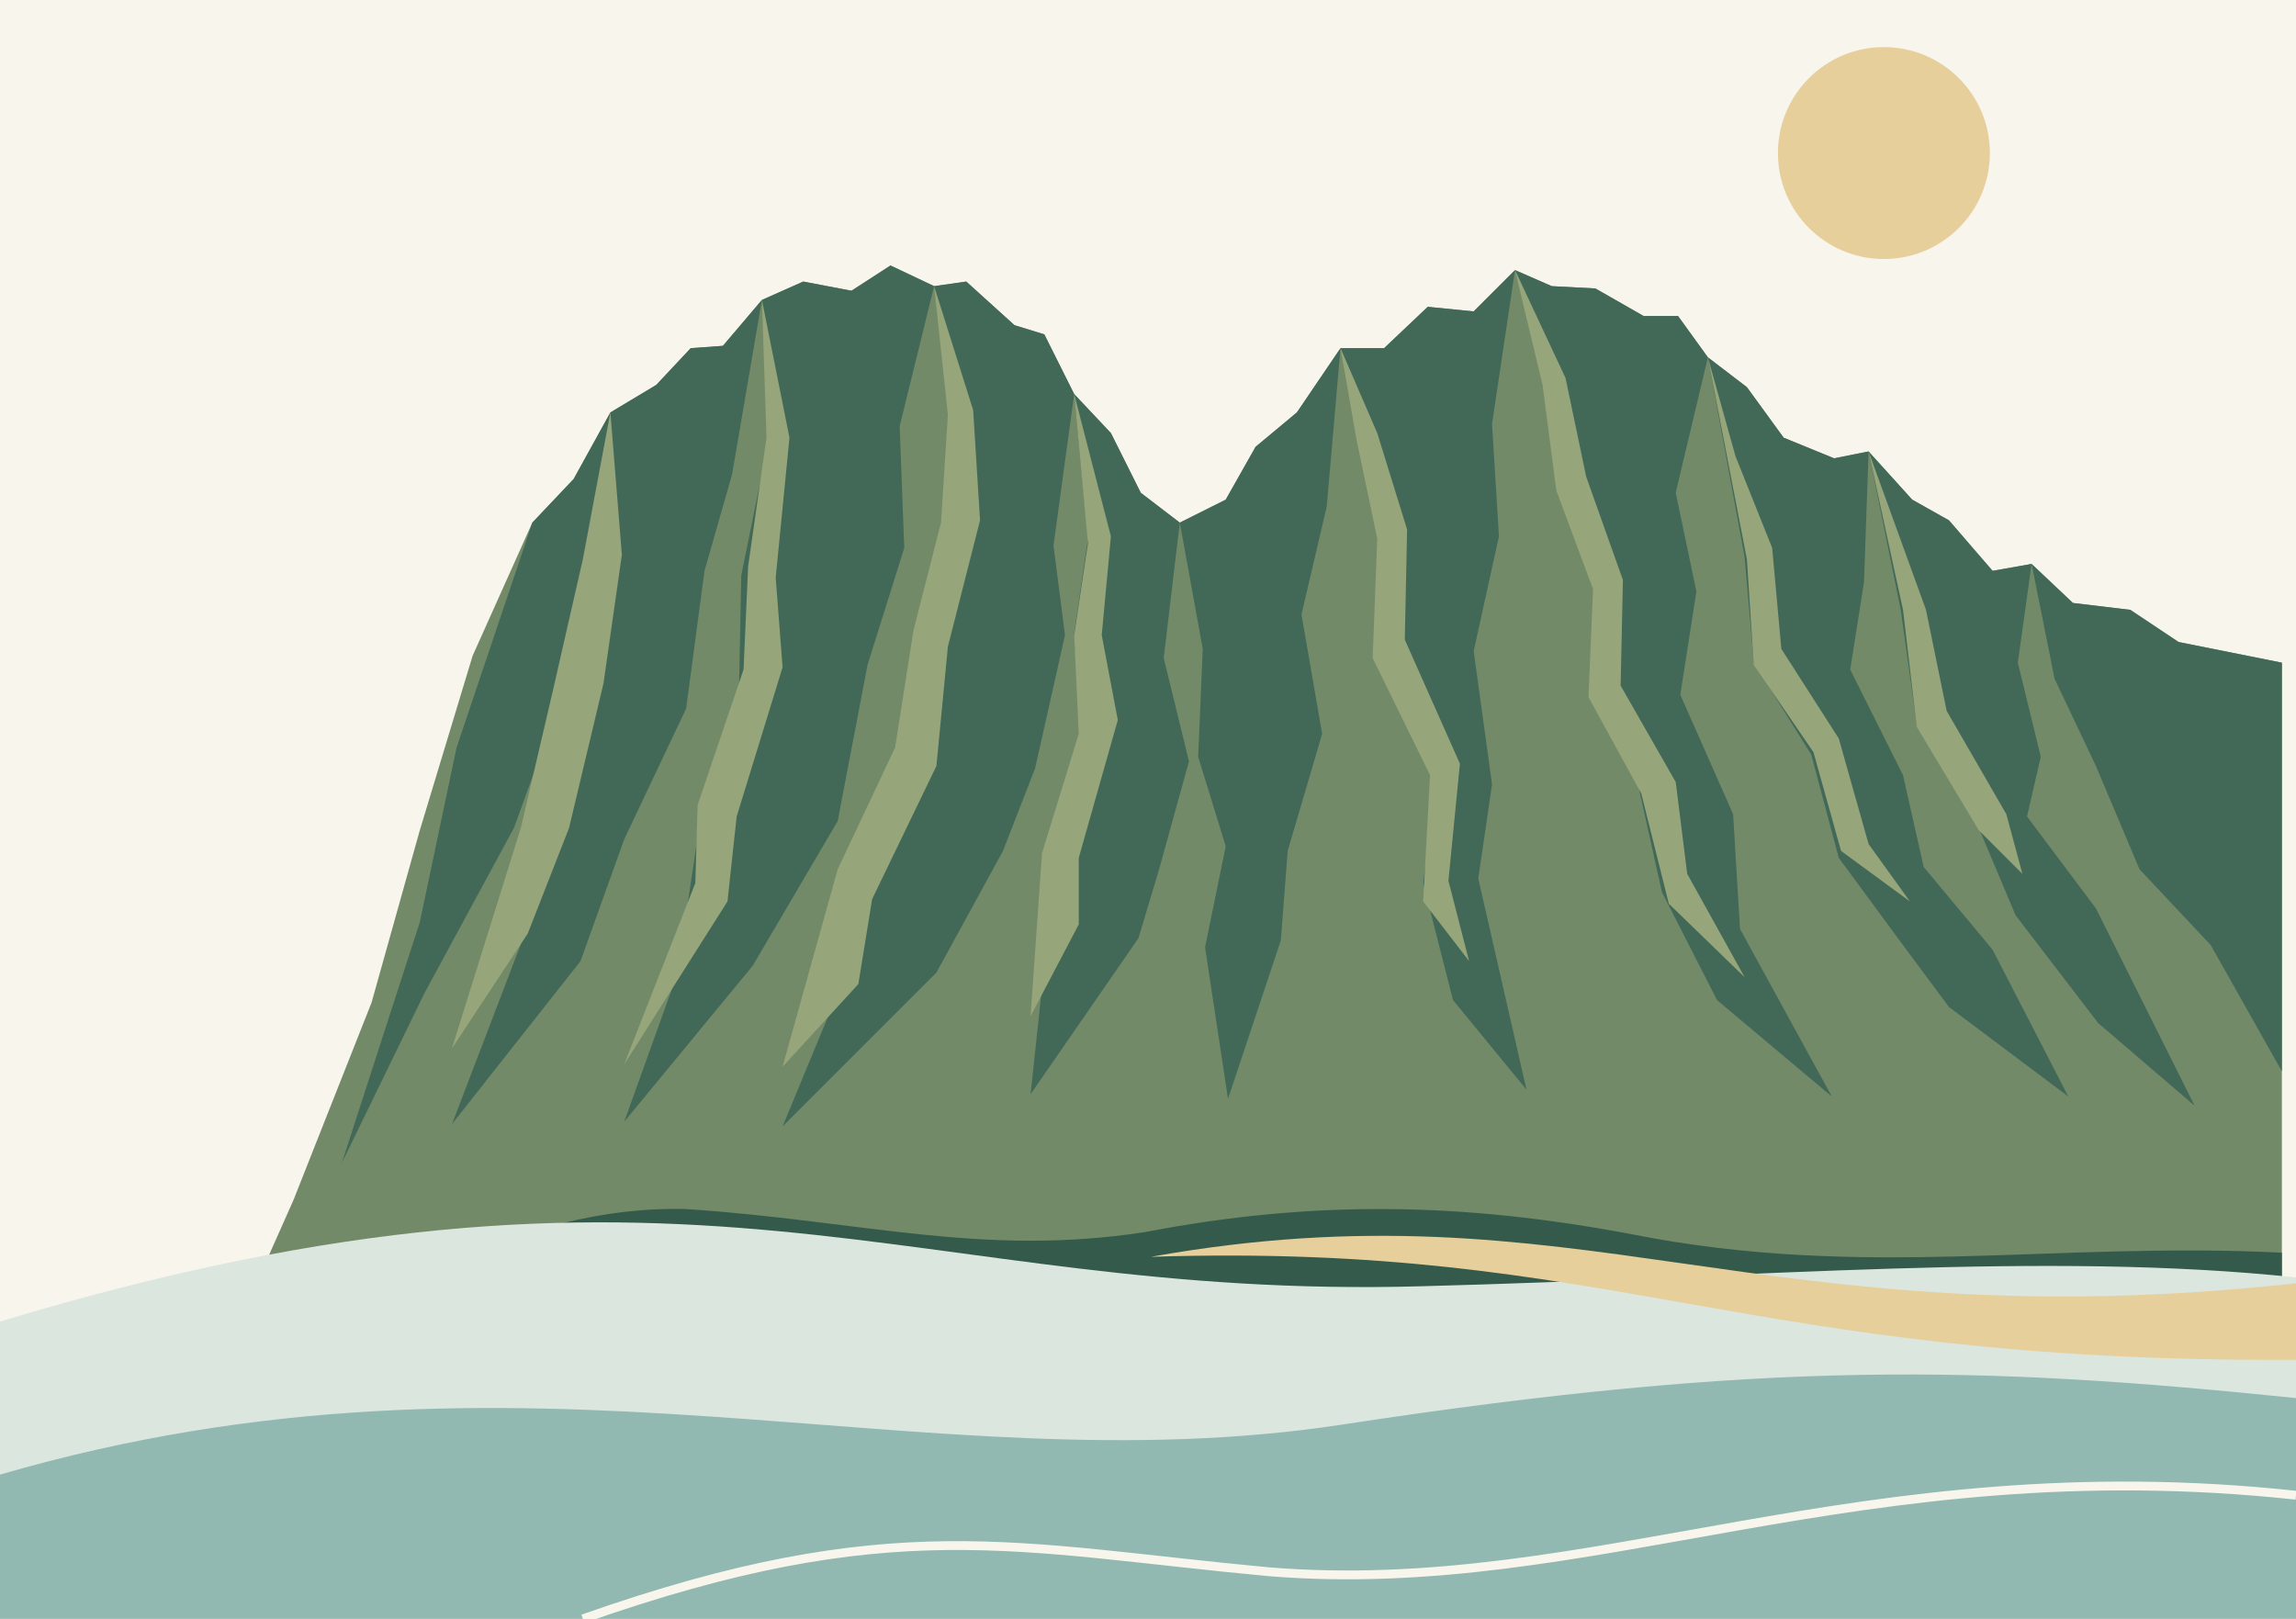
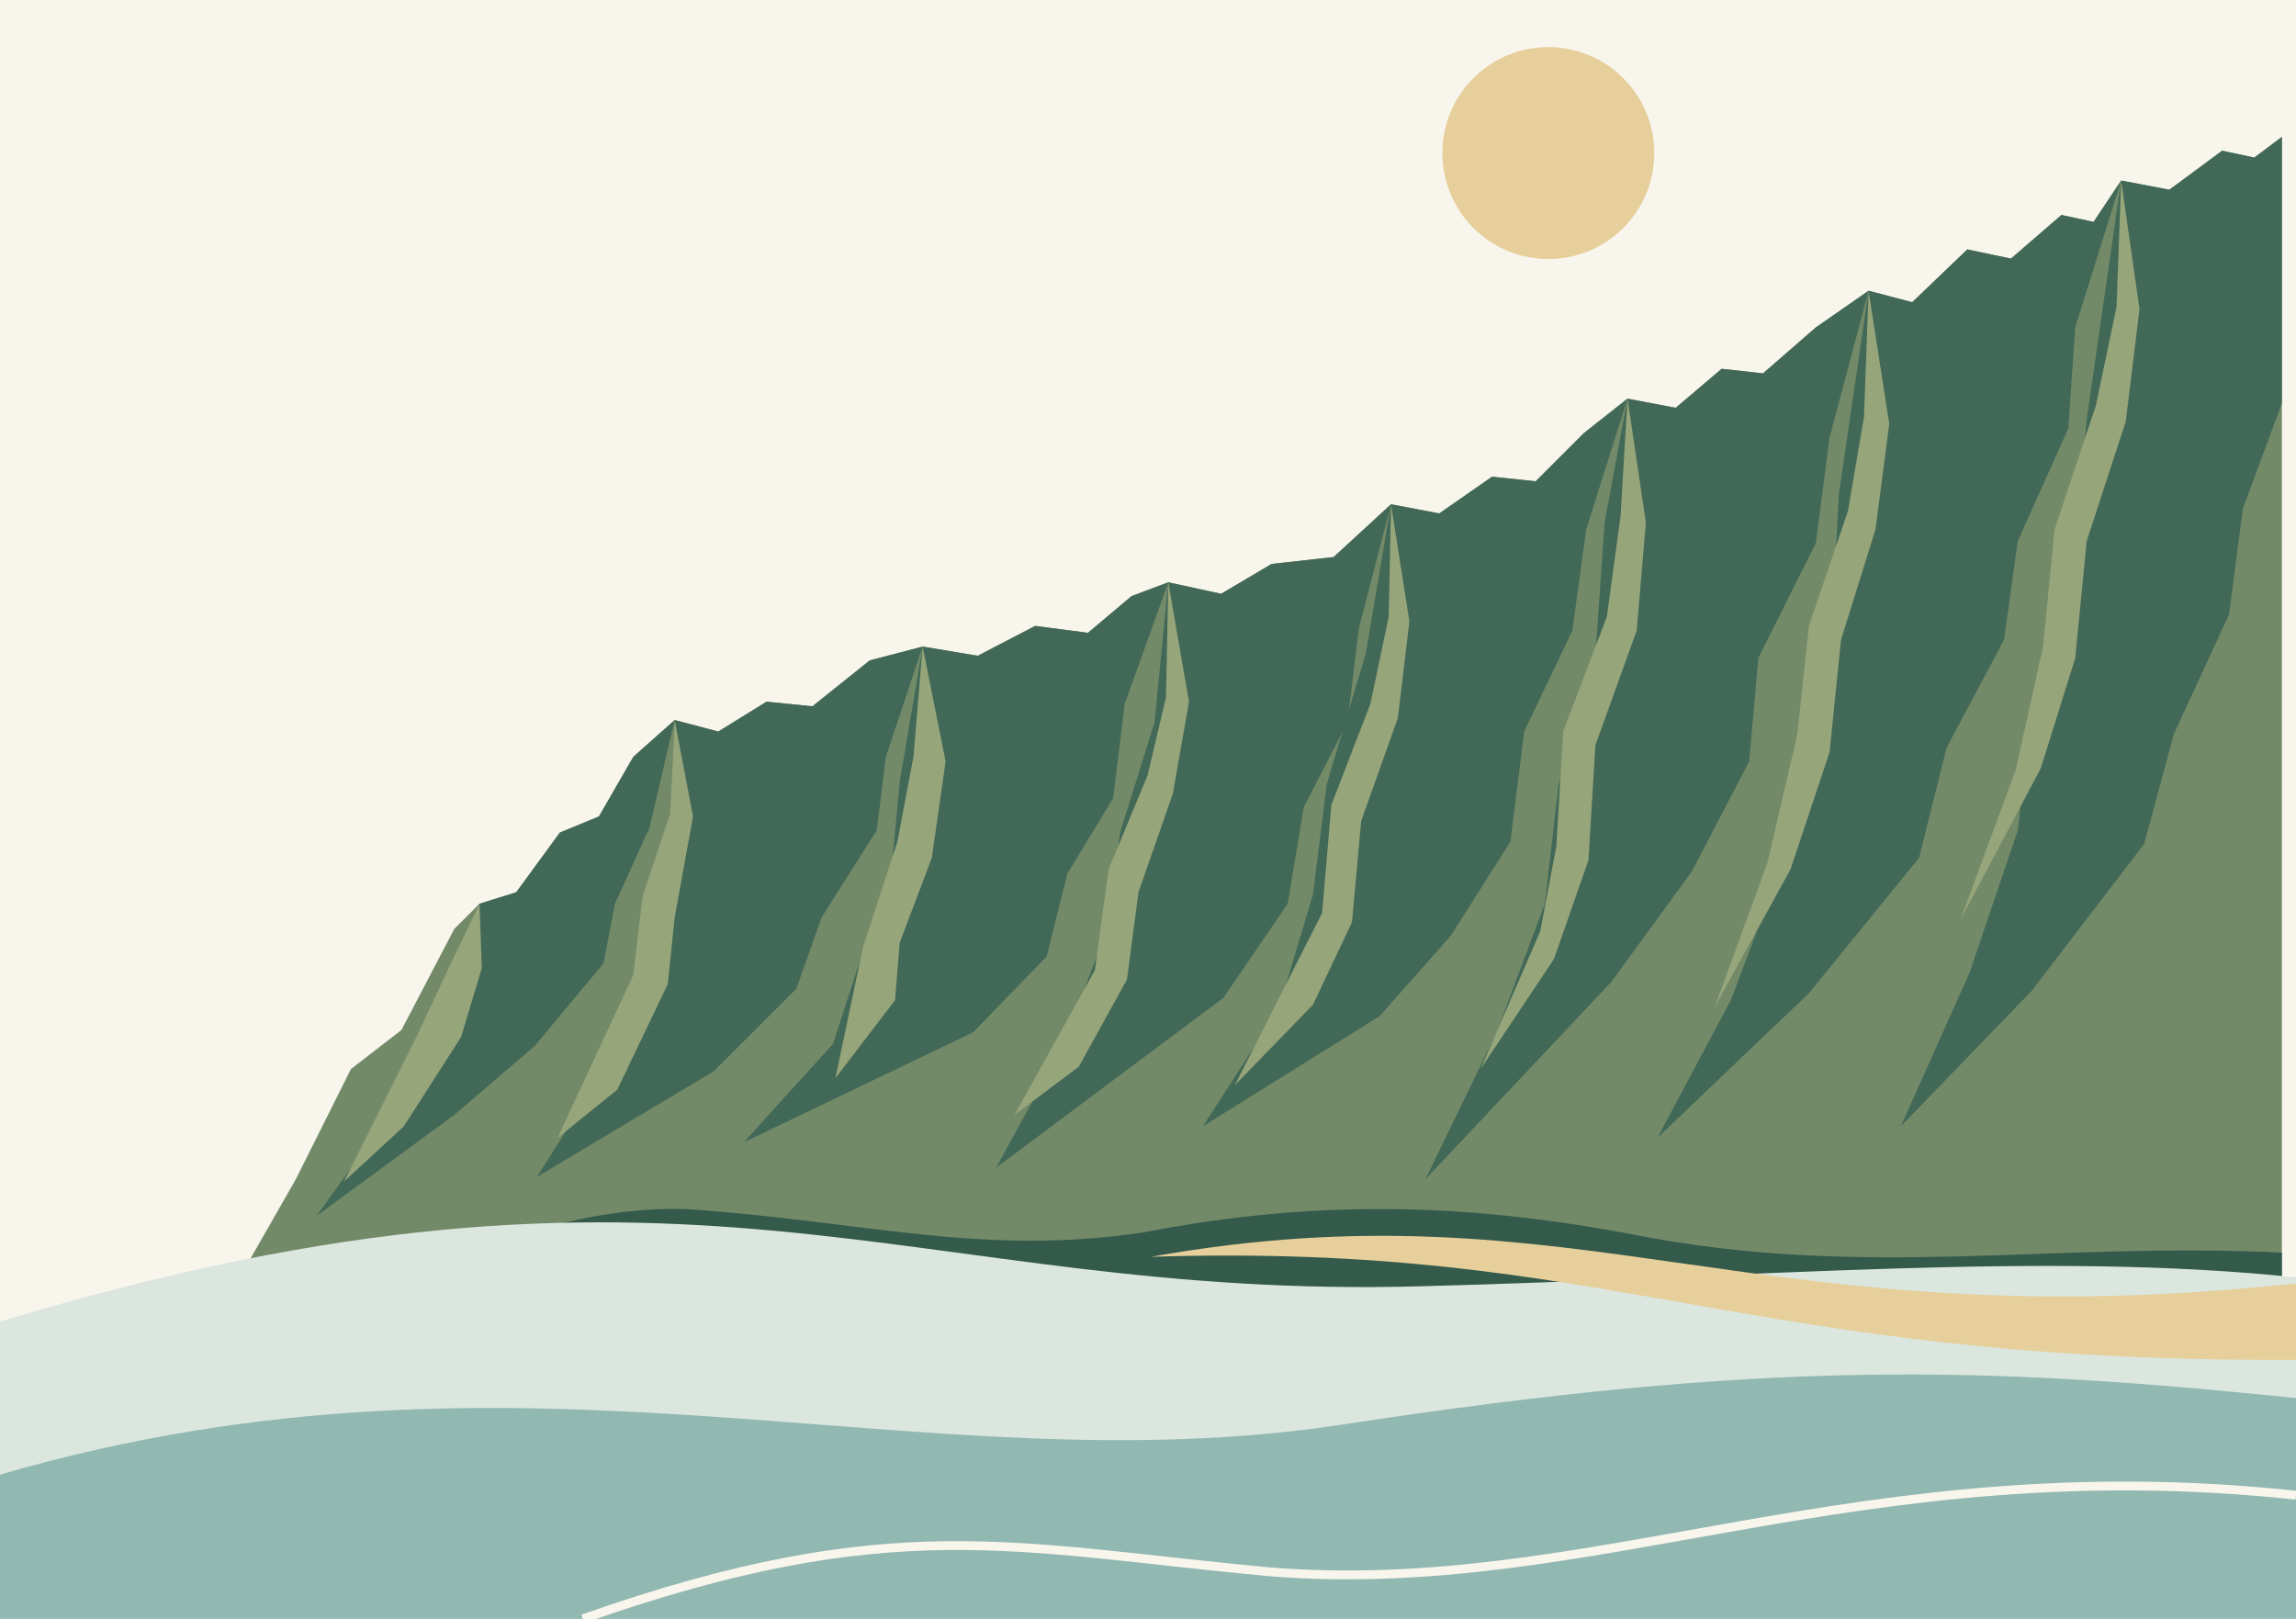
<svg xmlns="http://www.w3.org/2000/svg" width="780" height="550" viewBox="0 1050 780 550" fill="none">
  <rect width="780" height="1600" fill="#f8f5ed" />
-   <circle cx="640" cy="1102" r="36" fill="#e6cf9b" />
+   <circle cx="526" cy="1102" r="36" fill="#e6cf9b" />
  <g transform="matrix(.78 0 0 .78 -660 914)">
    <g id="pali-cliffs">
-       <path d="M938 778L974 697 1008 611 1029 536 1052 460 1078 402 1096 383 1112 354 1132 342 1147 326 1161 325 1178 305 1196 297 1217 301 1234 290 1253 299 1267 297 1288 316 1301 320 1314 346 1330 363 1343 389 1360 402 1380 392 1393 369 1411 354 1430 326 1449 326 1468 308 1488 310 1506 292 1522 299 1541 300 1562 312 1577 312 1590 330 1607 343 1623 365 1645 374 1660 371 1679 392 1695 401 1714 423 1731 420 1749 437 1774 440 1795 454 1840 463V798Z" fill="#738a69" />
+       <path d="M923 779L975 688 999 640 1021 623 1044 579 1055 568 1071 563 1090 537 1107 530 1122 504 1140 488 1159 493 1180 480 1200 482 1225 462 1248 456 1272 460 1297 447 1320 450 1339 434 1355 428 1378 433 1400 420 1427 417 1452 394 1473 398 1496 382 1515 384 1536 363 1555 348 1576 352 1596 335 1614 337 1637 317 1660 301 1679 306 1703 283 1722 287 1744 268 1758 271 1770 253 1791 257 1814 240 1828 243 1840 234V798Z" fill="#738a69" />
      <g fill="#426957">
-         <path d="M1078 402L1096 383 1112 354 1104 420 1091 477 1070 535 1031 607 995 681 1029 576 1045 500Z" />
-         <path d="M1112 354L1132 342 1147 326 1161 325 1178 305 1165 381 1153 423 1145 483 1118 540 1099 593 1043 664 1074 583 1089 527 1098 476 1107 424Z" />
-         <path d="M1178 305L1196 297 1217 301 1234 290 1253 299 1238 360 1240 413 1224 464 1211 532 1174 595 1118 663 1141 599 1150 539 1168 475 1169 425 1181 366Z" />
-         <path d="M1253 299L1267 297 1288 316 1301 320 1314 346 1305 412 1310 451 1297 509 1283 545 1254 598 1187 665 1211 607 1220 558 1238 502 1244 451 1259 405 1261 354Z" />
-         <path d="M1314 346L1330 363 1343 389 1360 402 1353 461 1364 506 1351 553 1342 583 1295 651 1301 595 1300 548 1317 497 1314 450 1320 409Z" />
-         <path d="M1360 402L1380 392 1393 369 1411 354 1430 326 1424 395 1413 442 1422 494 1407 545 1404 584 1381 653 1371 587 1380 543 1368 504 1370 457Z" />
-         <path d="M1430 326L1449 326 1468 308 1488 310 1506 292 1496 359 1499 408 1488 458 1496 516 1490 557 1511 649 1479 610 1466 559 1472 512 1450 460 1449 407 1440 362Z" />
-         <path d="M1506 292L1522 299 1541 300 1562 312 1577 312 1590 330 1576 389 1585 432 1578 477 1601 529 1604 579 1644 652 1594 610 1570 563 1560 518 1541 479 1541 431 1526 385 1520 338Z" />
-         <path d="M1590 330L1607 343 1623 365 1645 374 1660 371 1658 428 1652 466 1675 512 1684 552 1714 588 1747 652 1695 613 1672 582 1647 548 1635 503 1610 463 1606 417Z" />
-         <path d="M1660 371L1679 392 1695 401 1714 423 1731 420 1725 463 1735 504 1729 530 1759 570 1802 656 1760 620 1724 573 1708 535 1681 490 1674 440Z" />
-         <path d="M1731 420L1749 437 1774 440 1795 454 1840 463V641L1809 586 1778 553 1759 508 1741 470Z" />
+         <path d="M1055 568L1071 563 1090 537 1107 530 1122 504 1140 488 1129 535 1114 568 1109 594 1079 630 1044 660 984 704 1015 661 1037 620 1042 596Z" />
+         <path d="M1140 488L1159 493 1180 480 1200 482 1225 462 1248 456 1232 504 1228 536 1204 574 1193 605 1157 641 1080 687 1106 646 1124 602 1128 569 1138 532Z" />
+         <path d="M1248 456L1272 460 1297 447 1320 450 1339 434 1355 428 1336 481 1331 522 1311 555 1302 591 1270 624 1170 672 1209 629 1221 592 1234 558 1238 515Z" />
+         <path d="M1355 428L1378 433 1400 420 1427 417 1452 394 1438 448 1433 489 1414 526 1407 568 1379 609 1280 683 1309 630 1328 580 1334 537 1349 489Z" />
+         <path d="M1452 394L1473 398 1496 382 1515 384 1536 363 1555 348 1537 405 1531 449 1510 493 1504 541 1478 582 1447 617 1370 665 1403 614 1418 564 1424 516 1441 459Z" />
+         <path d="M1555 348L1576 352 1596 335 1614 337 1637 317 1660 301 1643 365 1637 411 1612 461 1608 506 1583 554 1548 602 1467 688 1498 624 1519 568 1525 516 1541 460 1545 402Z" />
+         <path d="M1660 301L1679 306 1703 283 1722 287 1744 268 1758 271 1770 253 1750 317 1747 361 1725 410 1719 453 1694 500 1682 548 1634 607 1568 670 1600 610 1623 549 1627 502 1644 448 1647 390Z" />
+         <path d="M1770 253L1791 257 1814 240 1828 243 1840 234V350L1823 396 1817 442 1793 494 1780 542 1731 606 1674 665 1704 598 1725 536 1731 484 1749 425 1755 357Z" />
      </g>
      <g fill="#97a57b">
-         <path d="M1112 354L1117 416 1109 472 1094 535 1076 581 1043 631 1073 535 1087 475 1100 418Z" />
-         <path d="M1178 305L1190 365 1184 426 1187 465 1167 530 1163 567 1118 638 1149 559 1150 525 1170 466 1172 421 1180 365Z" />
-         <path d="M1253 299L1270 353 1273 401 1259 456 1254 508 1226 566 1220 603 1187 639 1211 553 1236 500 1244 449 1256 402 1259 355Z" />
-         <path d="M1314 346L1330 408 1326 451 1333 488 1316 548 1316 577 1295 617 1300 546 1316 494 1314 451 1320 411Z" />
-         <path d="M1430 326L1446 363 1459 405 1458 453 1482 507 1477 558 1486 593 1466 567 1469 512 1444 461 1446 409 1437 366Z" />
-         <path d="M1506 292L1528 339 1537 382 1553 427 1552 473 1576 515 1581 555 1606 600 1573 568 1561 520 1538 478 1540 431 1524 388 1518 342Z" />
-         <path d="M1590 330L1602 373 1618 413 1622 457 1647 496 1660 542 1678 567 1648 545 1636 502 1610 464 1607 418Z" />
-         <path d="M1660 371L1685 440 1694 484 1720 529 1727 555 1708 536 1681 491 1675 440Z" />
+         <path d="M1055 568L1056 596 1047 626 1022 665 996 689 1028 625 1043 593Z" />
+         <path d="M1140 488L1148 530 1140 574 1137 603 1115 649 1089 670 1122 599 1126 565 1138 529Z" />
+         <path d="M1248 456L1258 506 1252 548 1238 585 1236 610 1210 644 1222 587 1237 541 1244 504Z" />
+         <path d="M1355 428L1364 480 1357 520 1342 563 1337 601 1316 639 1288 660 1323 597 1329 553 1346 512 1354 478Z" />
+         <path d="M1452 394L1460 445 1455 487 1439 532 1435 576 1418 612 1384 647 1422 572 1426 525 1443 481 1451 443Z" />
+         <path d="M1555 348L1563 402 1559 449 1541 499 1538 549 1523 592 1491 640 1517 580 1524 543 1527 493 1546 443 1552 399Z" />
+         <path d="M1660 301L1669 359 1663 405 1648 453 1643 502 1626 553 1593 613 1616 550 1629 494 1634 447 1651 397 1658 356Z" />
+         <path d="M1770 253L1778 309 1772 358 1755 410 1750 461 1735 509 1700 575 1724 510 1736 456 1741 405 1759 351 1768 308Z" />
      </g>
      <path d="M931 786C1003 741 1073 699 1145 701C1221 706 1274 722 1345 711C1418 697 1483 698 1557 712C1658 732 1740 715 1840 720V810Z" fill="#345a4b" />
    </g>
  </g>
  <path d="M0 1499c235-71 308-7 483-12 116-3 212-12 297-3v116H0Z" fill="#dbe6df" />
  <path d="M0 1551c179-52 312 5 456-17s217-20 324-9v75H0Z" fill="#91b8b1" />
  <path d="M391 1477c146-26 206 29 389 9v26c-189 1-231-40-389-35Z" fill="#e6cf9b" />
  <path d="M780 1558c-149-16-239 35-349 26-86-8-128-21-233 16" stroke="#f8f5ed" stroke-width="3" />
</svg>
